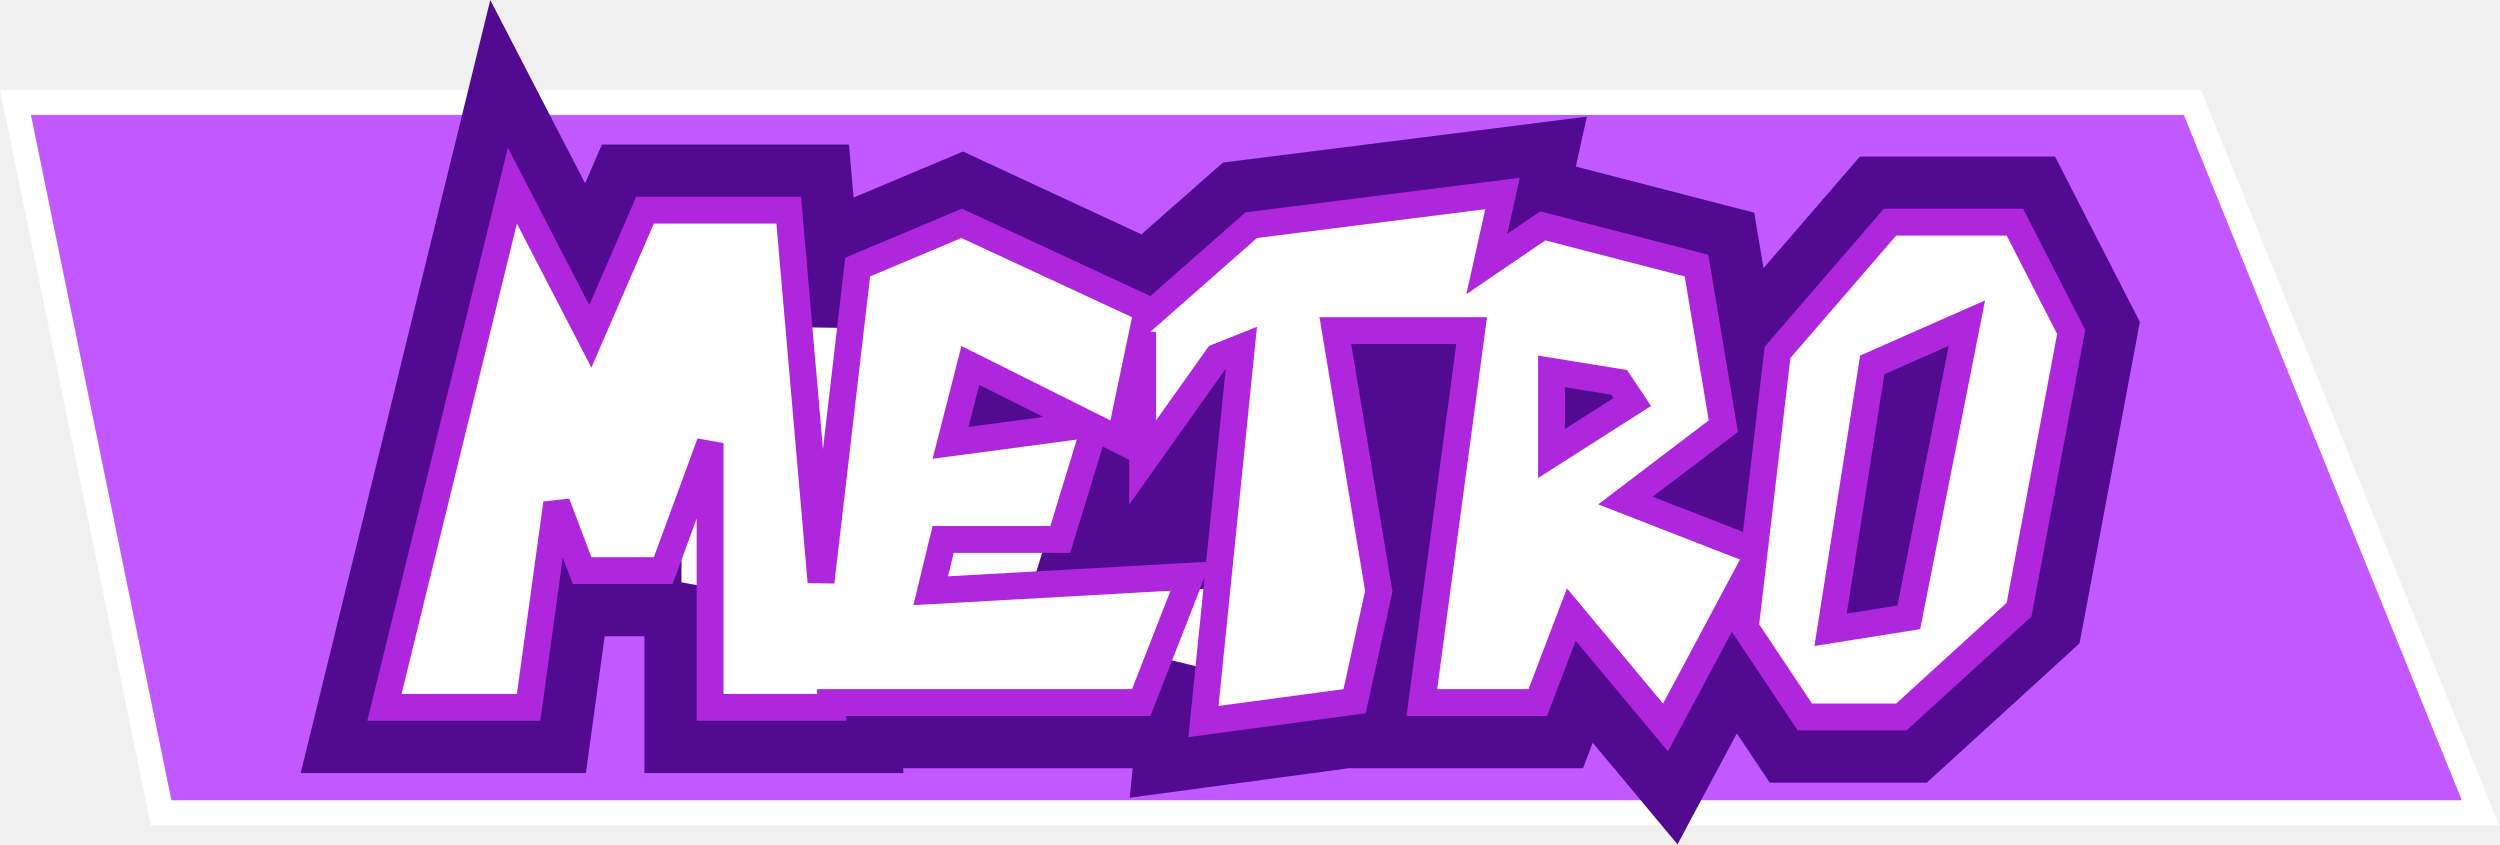
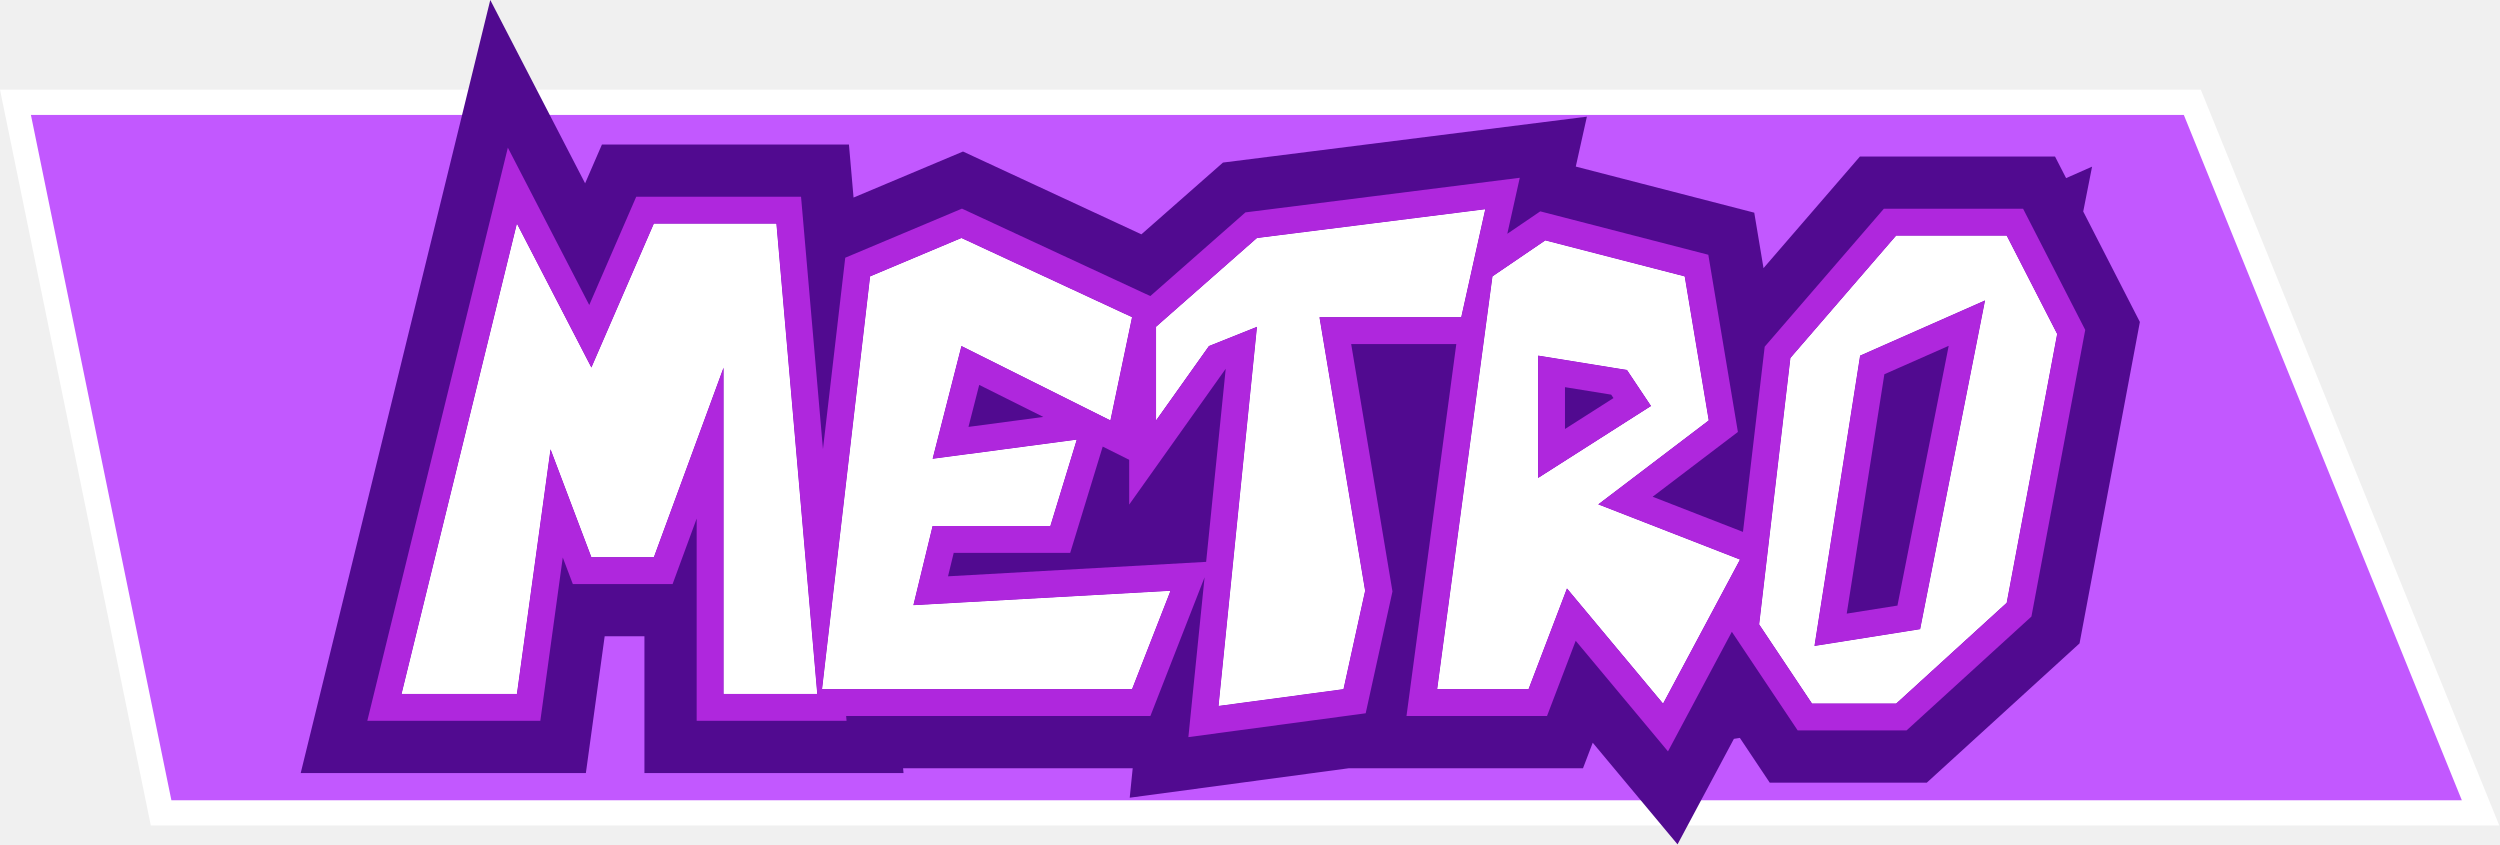
<svg xmlns="http://www.w3.org/2000/svg" width="3367" height="1138" viewBox="0 0 3367 1138" fill="none">
  <path d="M20.814 137.768L216.97 1094.77H3340.81L2952.6 137.768H20.814Z" fill="#C258FF" stroke="white" stroke-width="33.962" />
-   <path d="M743.466 276.681L792.25 370.977L831.746 279.954L845.659 247.888H1094.51L1098.73 296.55L1110.83 435.882L1118.96 366.101L1122.55 335.21L1151.22 323.155L1274.2 271.444L1295.91 262.313L1317.28 272.231L1546.33 378.55L1657.71 280.555L1670 269.746L1686.23 267.698L1993.67 228.915L2068.78 219.44L2056.09 276.459L2071.2 266.17L2094.56 272.204L2282.26 320.683L2315.79 329.341L2321.49 363.492L2350.93 539.894L2358.43 475.941L2360.33 459.698L2371.02 447.321L2513.42 282.494L2529.35 264.048H2735.14L2749.99 293.008L2817.95 425.517L2826.27 441.739L2822.91 459.657L2754.95 821.632L2751.66 839.154L2738.49 851.166L2589.62 986.906L2574.37 1000.81H2411.97L2396.15 977.119L2334.08 884.124L2286.81 972.638L2249.56 1042.37L2198.91 981.673L2127.73 896.364L2108.36 947.138L2095.28 981.423H1874.73L1882.81 921.081L1941.81 480.476H1839.94L1891.07 786.874L1892.77 797.026L1890.56 807.079L1861.43 939.588L1853.43 975.982L1816.5 980.947L1648.22 1003.57L1581.31 1012.57L1588.12 945.4L1592.69 900.301L1574.24 947.54L1561 981.423H1158.21L1158.77 987.887H921.193V794.407L917.79 803.667H767.921L748.927 941.868L742.603 987.887H472.901L489.076 921.928L644.413 288.472L678.228 150.579L743.466 276.681ZM2553.29 515.899L2507.7 805.867L2541.02 800.574L2601.39 494.653L2553.29 515.899ZM1600.4 597.034L1503.71 733.106V629.822L1495.57 625.76L1465.53 723.967L1457.89 748.924L1573.42 742.455L1608.9 740.467L1627.28 559.211L1600.4 597.034ZM2333.53 608.592L2260.4 664.159L2333.04 692.437L2343.78 600.803L2333.53 608.592ZM1327.16 554.672L1347.72 551.934L1330.11 543.137L1327.16 554.672ZM2124.81 546.609L2131.19 542.541L2124.81 541.507V546.609Z" fill="white" stroke="#510A90" stroke-width="106.543" />
-   <path d="M712.221 292.846L795.039 452.928L864.018 293.957L868.743 283.067H1062.25L1063.68 299.594L1105.74 783.816L1153.9 370.169L1155.12 359.678L1164.86 355.584L1287.83 303.873L1295.21 300.772L1302.46 304.141L1532.23 410.794L1545.27 416.846L1542.84 428.476L1545.03 426.548L1680.95 306.967L1685.12 303.296L1690.63 302.601L1998.07 263.817L2023.58 260.6L2018 285.697L2002.46 355.54L2071.06 308.828L2077.83 304.216L2085.77 306.266L2273.47 354.744L2284.85 357.685L2286.79 369.283L2319.15 563.198L2320.95 573.973L2312.25 580.582L2189.11 674.153L2349.94 736.769L2362.68 741.727L2393.37 480.039L2394.01 474.522L2397.64 470.319L2540.04 305.491L2545.45 299.227H2713.65L2718.69 309.062L2786.65 441.571L2789.48 447.08L2788.33 453.166L2720.37 815.141L2719.26 821.092L2714.78 825.171L2565.92 960.911L2560.74 965.635H2430.79L2425.41 957.588L2354.22 850.935L2350.52 845.396L2351.29 838.782L2360.55 759.874L2359.33 762.15L2255.78 956.065L2243.13 979.749L2225.92 959.134L2116.26 827.715L2075.49 934.6L2071.05 946.243H1914.94L1917.68 925.75L1982.01 445.296H1798.4L1856.37 792.664L1856.95 796.112L1856.2 799.526L1827.07 932.035L1824.36 944.396L1811.81 946.082L1643.53 968.705L1620.81 971.761L1623.12 948.949L1671.89 468.007L1639.83 480.811L1571.73 576.656L1538.89 622.87V447.321L1513.2 569.888L1508.39 592.839L1487.41 582.363L1474.1 575.716L1467.49 597.325L1431.89 713.674L1427.97 726.473H1270.24L1253.46 795.606L1575.38 777.579L1603.49 776.005L1593.25 802.228L1541.47 934.736L1536.97 946.243H1119.85L1120.41 952.707H956.372V596.734L897.596 756.638L893.24 768.488H783.975L779.552 756.797L749.698 677.878L714.075 937.078L711.928 952.707H517.75L523.243 930.307L678.58 296.851L690.064 250.019L712.221 292.846ZM2521.52 491.475L2465.43 848.203L2570.78 831.466L2648.99 435.171L2521.52 491.475ZM2089.63 610.754L2198.33 541.461L2180.6 514.905L2089.63 500.172V610.754ZM1280.18 596.417L1447.8 574.098L1466 571.674L1306.82 492.188L1280.18 596.417Z" fill="white" stroke="#AF27DD" stroke-width="36.184" />
+   <path d="M1967.98 427.204H1777.04L1838.53 795.643L1809.4 928.151L1641.12 950.775L1692.9 440.132L1628.18 465.987L1556.98 566.176V440.132L1692.9 320.551L2000.34 281.768L1967.98 427.204Z" fill="white" />
+   <path fill-rule="evenodd" clip-rule="evenodd" d="M2268.94 372.261L2301.3 566.176L2152.44 679.294L2343.37 753.628L2239.82 947.543L2110.37 792.411L2058.59 928.151H1935.61L2010.05 372.261L2081.24 323.783L2268.94 372.261ZM2071.53 643.742L2223.64 546.785L2191.27 498.306L2071.53 478.915V643.742Z" fill="white" />
+   <path fill-rule="evenodd" clip-rule="evenodd" d="M2770.55 449.827L2702.59 811.802L2553.73 947.543H2440.46L2369.26 840.889L2411.33 482.147L2553.73 317.319H2702.59L2770.55 449.827ZM2505.18 478.915L2443.7 869.977L2586.09 847.353L2673.47 404.58L2505.18 478.915Z" fill="white" />
+   <path d="M1100.68 934.615H974.464V495.074L880.615 750.396H796.474L741.458 604.959L696.152 934.615H540.814L696.152 301.159L796.474 495.074L880.615 301.159H1045.66L1100.68 934.615Z" fill="white" />
+   <path d="M1524.62 427.204L1495.49 566.176L1294.85 465.987L1256.01 617.887L1450.18 592.032L1414.59 708.381H1256.01L1230.12 815.034L1576.4 795.643L1524.62 928.151H1107.15L1171.87 372.261L1294.85 320.551L1524.62 427.204Z" fill="white" />
+   <path d="M788.026 246.882L810.704 194.616H1143.35L1149.56 266.067L1296.98 204.077L1537.23 315.598L1647.1 218.941L2137.22 157.112L2122.26 224.339L2362.63 286.421L2375.1 361.116L2504.97 210.776H2767.69L2782.62 239.892L2817.61 224.433L2805.69 284.869L2881.99 433.65L2800.73 866.506L2595.01 1054.08H2383.48L2343.25 993.814L2335.21 995.092L2259.31 1137.2L2145.09 1000.32L2131.98 1034.69H1816.53L1521.5 1074.36L1525.52 1034.69H1216.31L1216.87 1041.16H867.922V856.938H814.371L789.053 1041.16H404.988L660.304 0L788.026 246.882ZM1692.9 320.551L1556.98 440.132V566.177L1628.18 465.987L1692.9 440.132L1641.12 950.774L1809.4 928.151L1838.53 795.643L1777.04 427.204H1967.98L2000.34 281.768L1692.9 320.551ZM2010.05 372.262L1935.61 928.151H2058.59L2110.37 792.411L2239.82 947.543L2343.37 753.628L2152.44 679.294L2301.3 566.177L2268.94 372.262L2081.24 323.782L2010.05 372.262ZM2553.73 317.318L2411.33 482.146L2369.26 840.89L2440.46 947.543H2553.73L2702.59 811.802L2770.55 449.827L2702.59 317.318H2553.73ZM1171.87 372.262L1107.15 928.151H1524.62L1576.4 795.643L1230.12 815.034L1256.01 708.381H1414.59L1450.18 592.032L1256.01 617.887L1294.85 465.987L1495.49 566.177L1524.62 427.204L1294.85 320.551L1171.87 372.262ZM2586.09 847.354L2443.7 869.977L2505.18 478.915L2673.47 404.58L2586.09 847.354ZM2191.27 498.306L2223.64 546.785L2071.53 643.742V478.915L2191.27 498.306ZM1100.68 934.615L1045.66 301.159H880.615L796.474 495.074L696.151 301.159L540.814 934.615H696.151L741.458 604.959L796.474 750.396H880.615L974.465 495.074V934.615H1100.68Z" fill="#510A90" />
+   <path d="M1967.98 427.204H1777.04L1838.53 795.643L1809.4 928.151L1641.12 950.775L1692.9 440.132L1628.18 465.987L1556.98 566.176V440.132L1692.9 320.551L2000.34 281.768L1967.98 427.204Z" fill="white" />
+   <path fill-rule="evenodd" clip-rule="evenodd" d="M2268.94 372.261L2301.3 566.176L2152.44 679.294L2343.37 753.628L2239.82 947.543L2110.37 792.411L2058.59 928.151H1935.61L2010.05 372.261L2081.24 323.783L2268.94 372.261ZM2071.53 643.742L2223.64 546.785L2191.27 498.306L2071.53 478.915V643.742Z" fill="white" />
+   <path fill-rule="evenodd" clip-rule="evenodd" d="M2770.55 449.827L2702.59 811.802L2553.73 947.543H2440.46L2369.26 840.889L2411.33 482.147L2553.73 317.319H2702.59L2770.55 449.827ZM2505.18 478.915L2443.7 869.977L2586.09 847.353L2673.47 404.58L2505.18 478.915Z" fill="white" />
+   <path d="M1100.68 934.615H974.464V495.074L880.615 750.396H796.474L741.458 604.959L696.152 934.615H540.814L696.152 301.159L796.474 495.074L880.615 301.159H1045.66L1100.68 934.615Z" fill="white" />
+   <path d="M1524.62 427.204L1495.49 566.176L1294.85 465.987L1256.01 617.887L1450.18 592.032L1414.59 708.381H1256.01L1230.12 815.034L1576.4 795.643L1524.62 928.151H1107.15L1171.87 372.261L1294.85 320.551L1524.62 427.204Z" fill="white" />
+   <path d="M793.604 410.78L856.872 264.975H1078.84L1108.36 604.88L1138.37 347.094L1295.57 280.993L1549.24 398.742L1677.34 286.042L2046.83 239.432L2030.04 314.87L2074.42 284.649L2300.76 343.107L2340.59 581.77L2225.77 669.014L2347.43 716.377L2376.69 466.898L2537.17 281.135H2724.7L2808.4 444.333L2735.92 830.381L2567.75 983.728H2421.11L2332.44 850.905L2246.44 1011.96L2122.16 863.021L2083.51 964.336H1894.26L1961.34 463.389H1819.76L1874.22 789.687L1838.53 795.642L1777.04 427.204H1967.98L2000.34 281.768L1692.9 320.551L1556.98 440.132V566.177L1628.18 465.987L1692.9 440.132L1641.12 950.774L1809.4 928.151L1838.53 795.642L1874.22 789.687L1875.37 796.582L1839.31 960.641L1600.5 992.746L1622.32 777.547L1549.33 964.336H1139.58L1140.14 970.8H938.28V698.394L905.865 786.58H771.475L757.938 750.798L727.703 970.8H494.685L683.977 198.879L793.604 410.78ZM2553.73 317.318L2411.33 482.146L2369.26 840.89L2440.46 947.543H2553.73L2702.59 811.802L2770.55 449.827L2702.59 317.318H2553.73ZM2010.05 372.262L1935.61 928.151H2058.59L2110.37 792.411L2239.82 947.543L2343.37 753.628L2152.44 679.294L2301.3 566.177L2268.94 372.262L2081.24 323.782L2010.05 372.262ZM1171.87 372.262L1107.15 928.151H1524.62L1576.4 795.643L1230.12 815.034L1256.01 708.381H1414.59L1450.18 592.032L1256.01 617.887L1294.85 465.987L1495.49 566.177L1524.62 427.204L1294.85 320.551L1171.87 372.262ZM2586.09 847.354L2443.7 869.977L2505.18 478.915L2673.47 404.58L2586.09 847.354ZM2537.86 504.036L2487.17 826.431L2555.48 815.578L2624.51 465.763L2537.86 504.036ZM1520.79 679.562V619.255L1485.14 601.453L1441.36 744.565H1284.46L1276.79 776.179L1624.43 756.711L1650.8 496.612L1520.79 679.562ZM2191.27 498.306L2223.63 546.785L2071.53 643.742V478.915L2191.27 498.306ZM2107.72 577.766L2173.02 536.138L2169.93 531.505L2107.72 521.43V577.766ZM1304.34 574.948L1405.17 561.521L1318.8 518.391L1304.34 574.948ZM1100.68 934.615L1045.66 301.159H880.615L796.474 495.074L696.151 301.159L540.814 934.615H696.151L741.458 604.959L796.474 750.396H880.615L974.465 495.074V934.615H1100.68Z" fill="#AF27DD" />
</svg>
